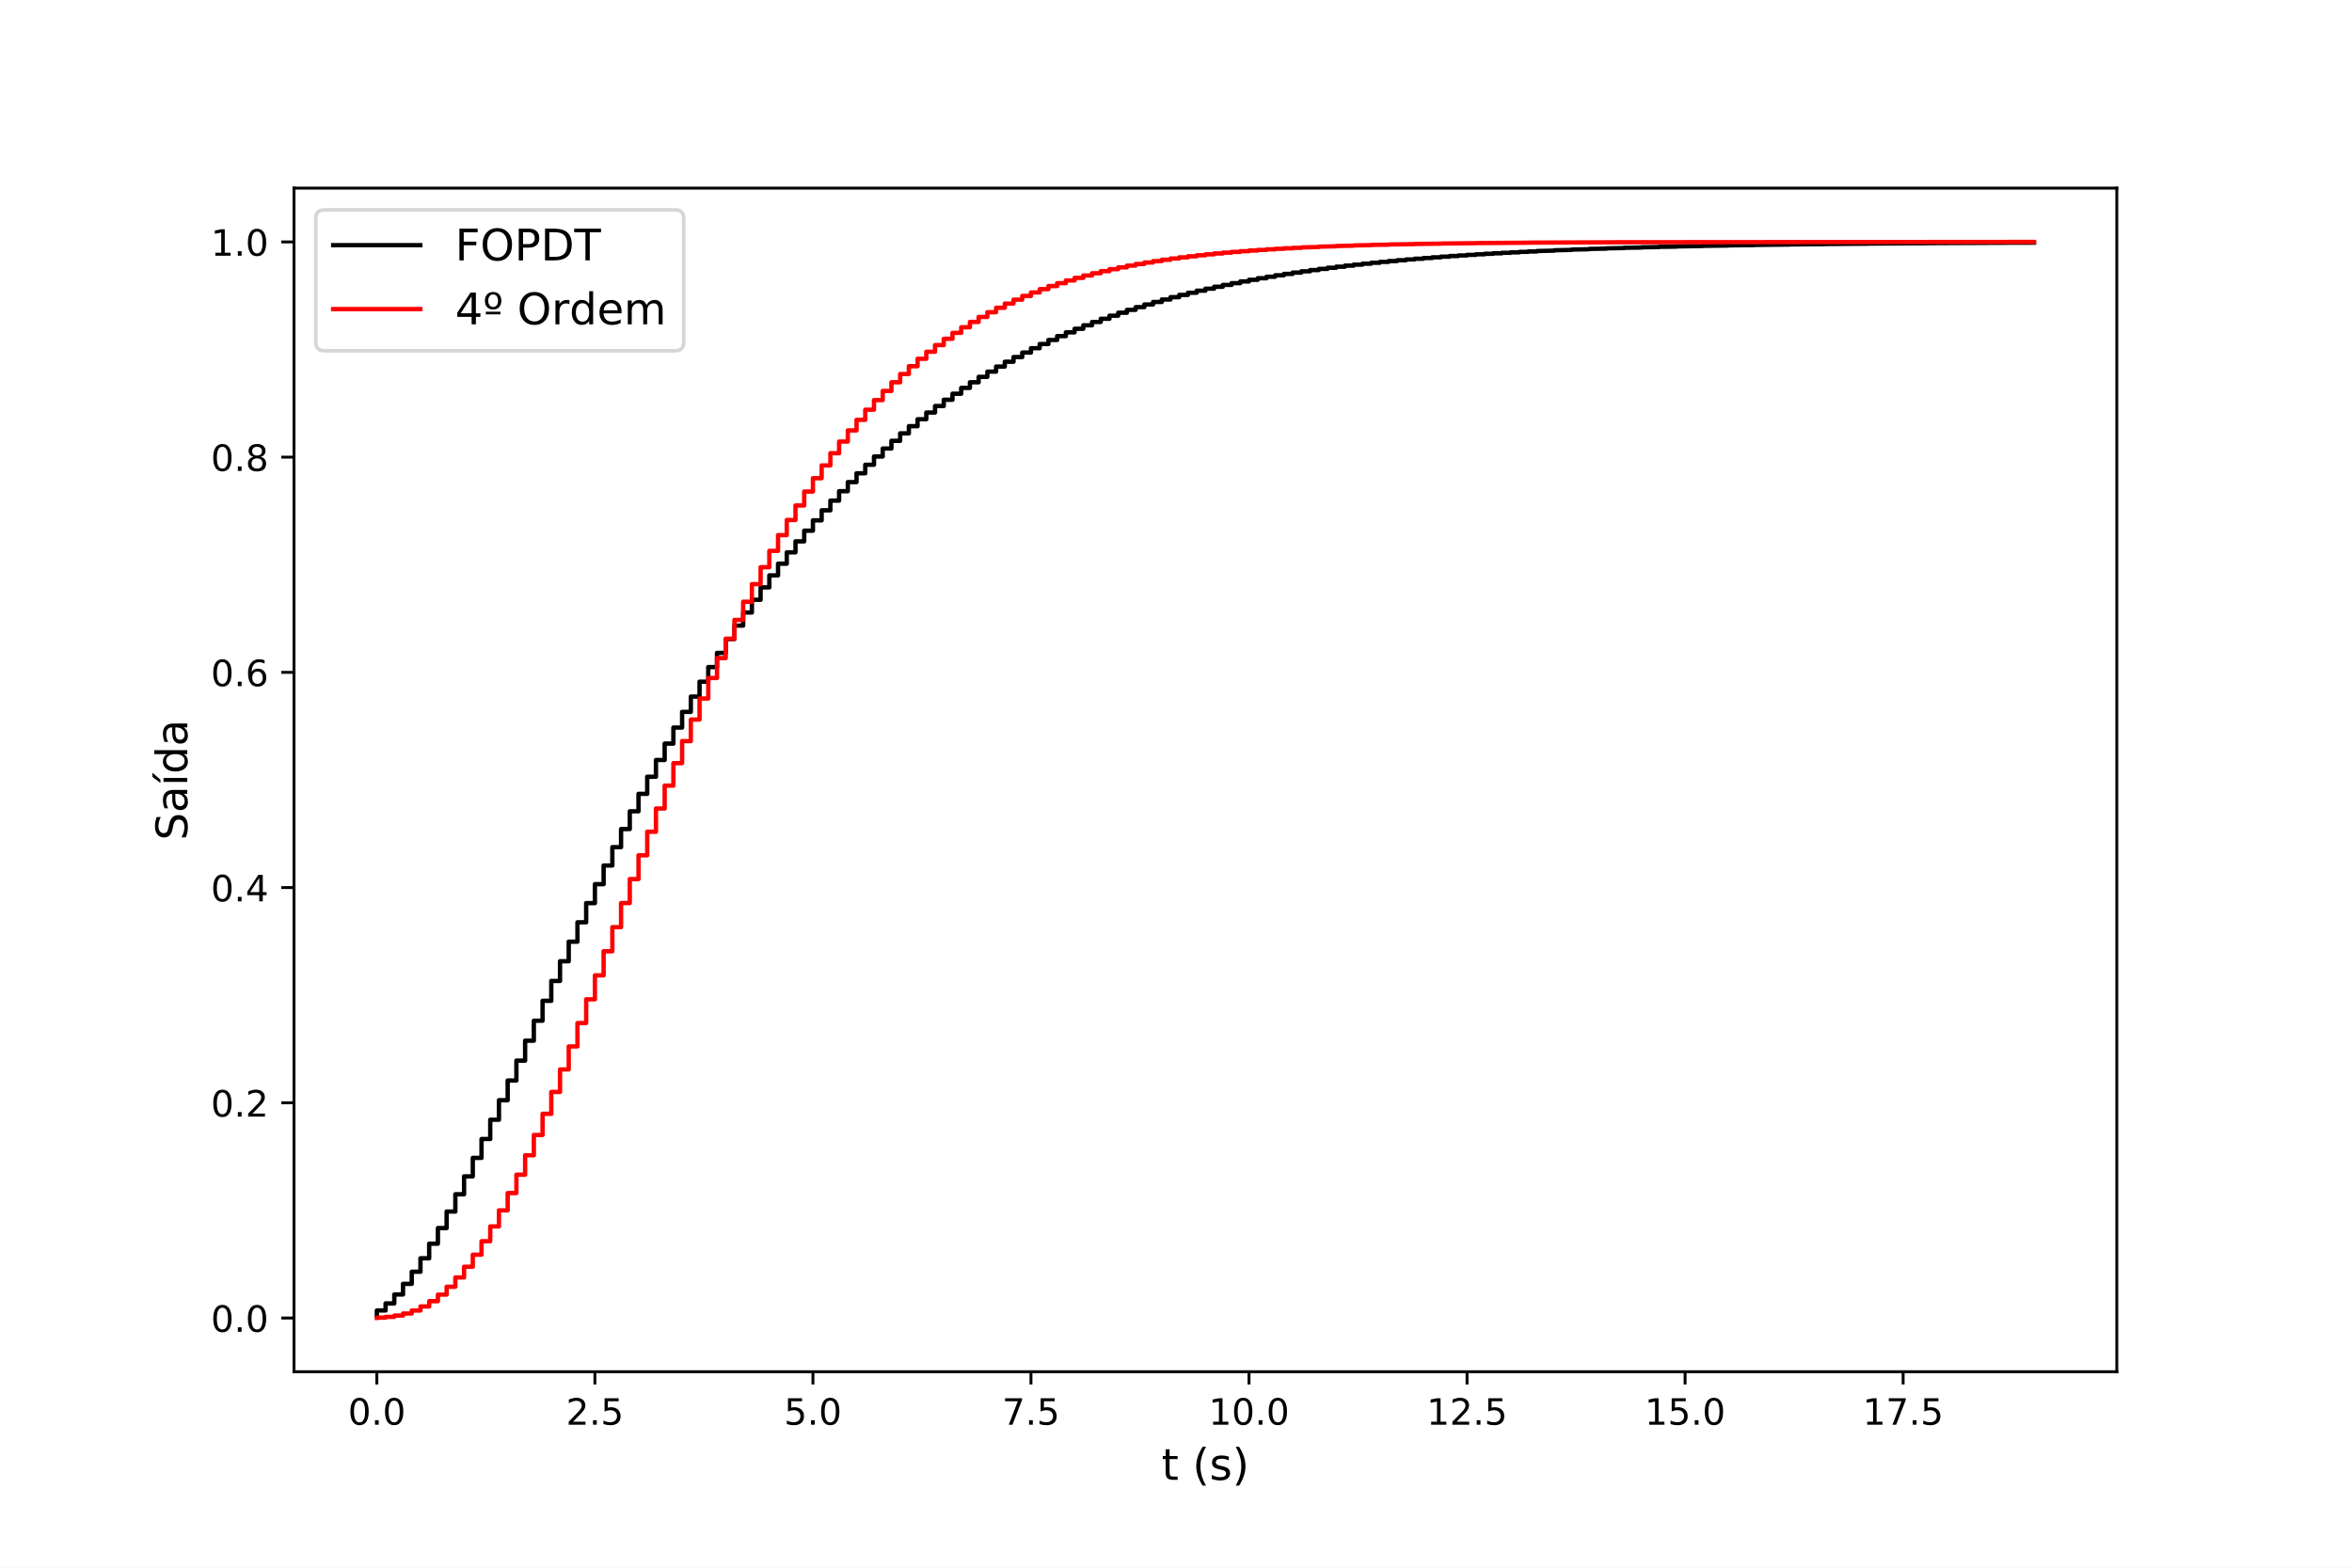
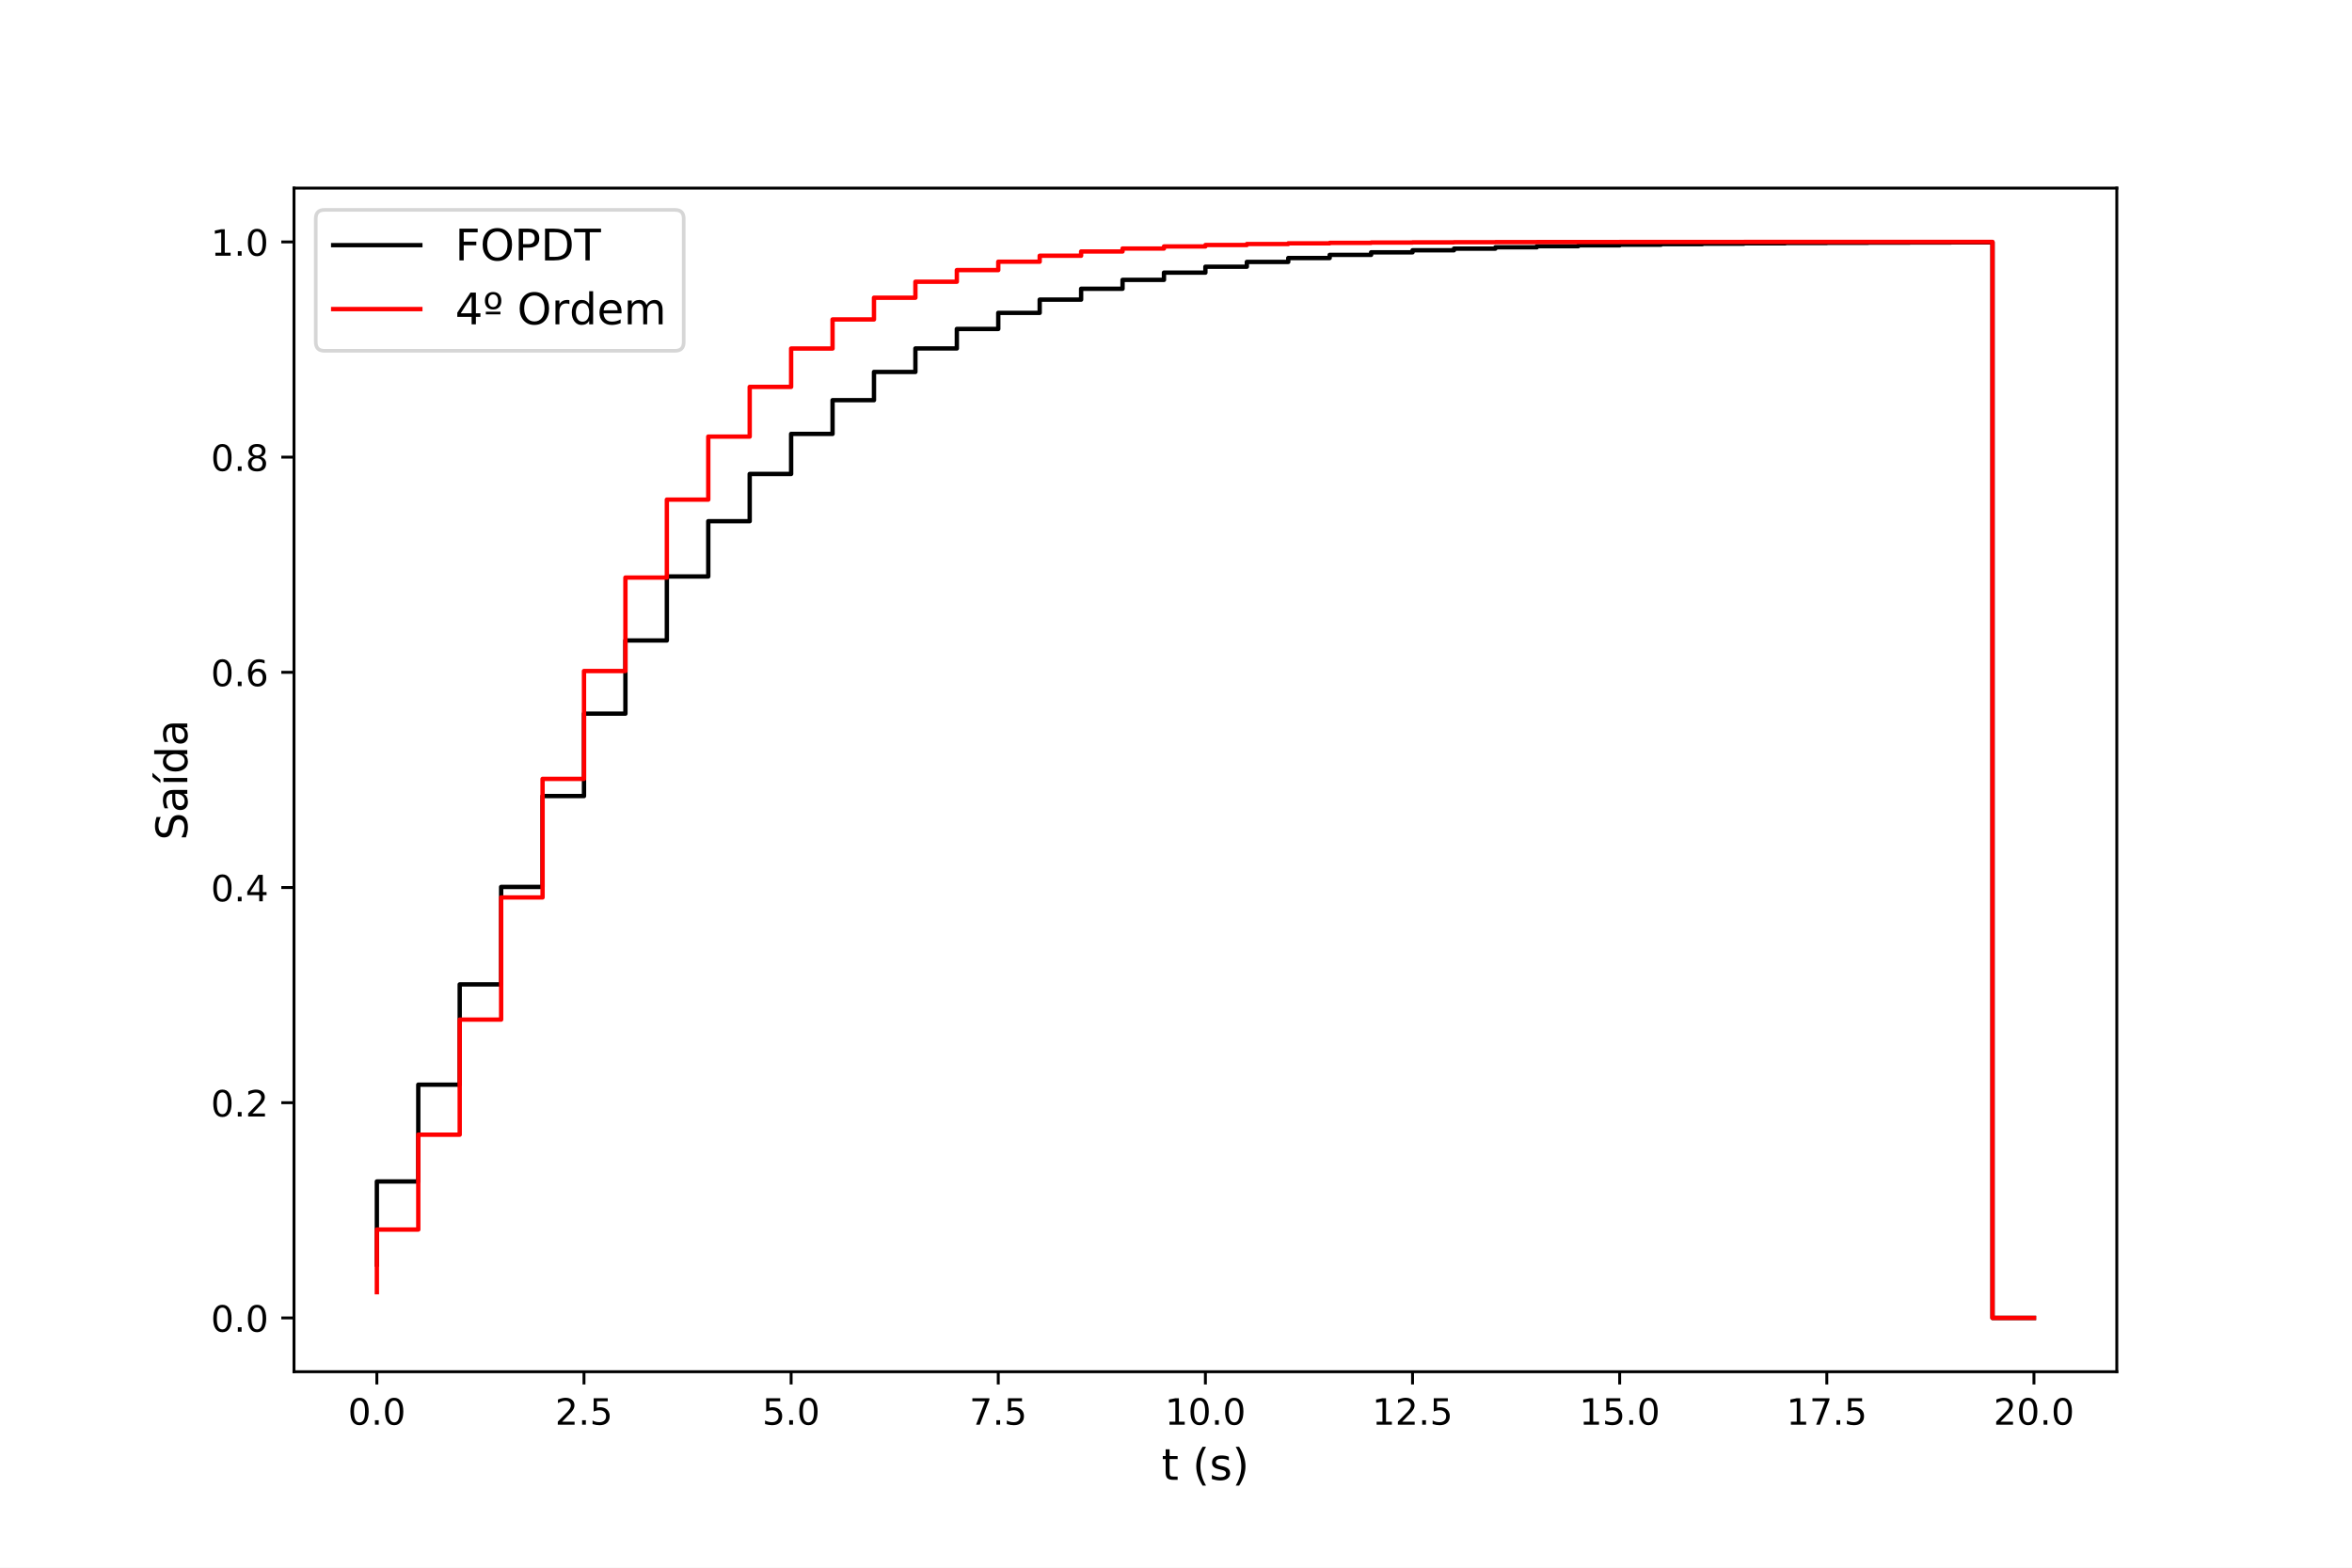
<svg xmlns="http://www.w3.org/2000/svg" xmlns:xlink="http://www.w3.org/1999/xlink" height="432pt" version="1.1" viewBox="0 0 648 432" width="648pt">
  <defs>
    <style type="text/css">
*{stroke-linecap:butt;stroke-linejoin:round;}
  </style>
  </defs>
  <g id="figure_1">
    <g id="patch_1">
      <path d="M 0 432  L 648 432  L 648 0  L 0 0  z " style="fill:#ffffff;" />
    </g>
    <g id="axes_1">
      <g id="patch_2">
        <path d="M 81 378  L 583.2 378  L 583.2 51.84  L 81 51.84  z " style="fill:#ffffff;" />
      </g>
      <g id="matplotlib.axis_1">
        <g id="xtick_1">
          <g id="line2d_1">
            <defs>
-               <path d="M 0 0  L 0 3.5  " id="md71f55d02c" style="stroke:#000000;stroke-width:0.8;" />
-             </defs>
-             <g>
-               <use style="stroke:#000000;stroke-width:0.8;" x="103.827" xlink:href="#md71f55d02c" y="378" />
+               <path d="M 0 0  L 0 3.5  " id="m733a358811" style="stroke:#000000;stroke-width:0.8;" />
+             </defs>
+             <g>
+               <use style="stroke:#000000;stroke-width:0.8;" x="103.827" xlink:href="#m733a358811" y="378" />
            </g>
          </g>
          <g id="text_1">
            <defs>
              <path d="M 31.781 66.406  Q 24.172 66.406 20.328 58.906  Q 16.5 51.422 16.5 36.375  Q 16.5 21.391 20.328 13.891  Q 24.172 6.391 31.781 6.391  Q 39.453 6.391 43.281 13.891  Q 47.125 21.391 47.125 36.375  Q 47.125 51.422 43.281 58.906  Q 39.453 66.406 31.781 66.406  z M 31.781 74.219  Q 44.047 74.219 50.516 64.516  Q 56.984 54.828 56.984 36.375  Q 56.984 17.969 50.516 8.266  Q 44.047 -1.422 31.781 -1.422  Q 19.531 -1.422 13.062 8.266  Q 6.594 17.969 6.594 36.375  Q 6.594 54.828 13.062 64.516  Q 19.531 74.219 31.781 74.219  z " id="DejaVuSans-48" />
              <path d="M 10.688 12.406  L 21 12.406  L 21 0  L 10.688 0  z " id="DejaVuSans-46" />
            </defs>
            <g transform="translate(95.87571 392.5984)scale(0.1 -0.1)">
              <use xlink:href="#DejaVuSans-48" />
              <use x="63.623" xlink:href="#DejaVuSans-46" />
              <use x="95.41" xlink:href="#DejaVuSans-48" />
            </g>
          </g>
        </g>
        <g id="xtick_2">
          <g id="line2d_2">
            <g>
-               <use style="stroke:#000000;stroke-width:0.8;" x="163.899" xlink:href="#md71f55d02c" y="378" />
+               <use style="stroke:#000000;stroke-width:0.8;" x="160.895" xlink:href="#m733a358811" y="378" />
            </g>
          </g>
          <g id="text_2">
            <defs>
              <path d="M 19.188 8.297  L 53.609 8.297  L 53.609 0  L 7.328 0  L 7.328 8.297  Q 12.938 14.109 22.625 23.891  Q 32.328 33.688 34.812 36.531  Q 39.547 41.844 41.422 45.531  Q 43.312 49.219 43.312 52.781  Q 43.312 58.594 39.234 62.25  Q 35.156 65.922 28.609 65.922  Q 23.969 65.922 18.812 64.312  Q 13.672 62.703 7.812 59.422  L 7.812 69.391  Q 13.766 71.781 18.938 73  Q 24.125 74.219 28.422 74.219  Q 39.75 74.219 46.484 68.547  Q 53.219 62.891 53.219 53.422  Q 53.219 48.922 51.531 44.891  Q 49.859 40.875 45.406 35.406  Q 44.188 33.984 37.641 27.219  Q 31.109 20.453 19.188 8.297  z " id="DejaVuSans-50" />
              <path d="M 10.797 72.906  L 49.516 72.906  L 49.516 64.594  L 19.828 64.594  L 19.828 46.734  Q 21.969 47.469 24.109 47.828  Q 26.266 48.188 28.422 48.188  Q 40.625 48.188 47.75 41.5  Q 54.891 34.812 54.891 23.391  Q 54.891 11.625 47.562 5.094  Q 40.234 -1.422 26.906 -1.422  Q 22.312 -1.422 17.547 -0.641  Q 12.797 0.141 7.719 1.703  L 7.719 11.625  Q 12.109 9.234 16.797 8.062  Q 21.484 6.891 26.703 6.891  Q 35.156 6.891 40.078 11.328  Q 45.016 15.766 45.016 23.391  Q 45.016 31 40.078 35.438  Q 35.156 39.891 26.703 39.891  Q 22.75 39.891 18.812 39.016  Q 14.891 38.141 10.797 36.281  z " id="DejaVuSans-53" />
            </defs>
-             <g transform="translate(155.9475 392.5984)scale(0.1 -0.1)">
+             <g transform="translate(152.9439 392.5984)scale(0.1 -0.1)">
              <use xlink:href="#DejaVuSans-50" />
              <use x="63.623" xlink:href="#DejaVuSans-46" />
              <use x="95.41" xlink:href="#DejaVuSans-53" />
            </g>
          </g>
        </g>
        <g id="xtick_3">
          <g id="line2d_3">
            <g>
-               <use style="stroke:#000000;stroke-width:0.8;" x="223.971" xlink:href="#md71f55d02c" y="378" />
+               <use style="stroke:#000000;stroke-width:0.8;" x="217.964" xlink:href="#m733a358811" y="378" />
            </g>
          </g>
          <g id="text_3">
-             <g transform="translate(216.0193 392.5984)scale(0.1 -0.1)">
+             <g transform="translate(210.0121 392.5984)scale(0.1 -0.1)">
              <use xlink:href="#DejaVuSans-53" />
              <use x="63.623" xlink:href="#DejaVuSans-46" />
              <use x="95.41" xlink:href="#DejaVuSans-48" />
            </g>
          </g>
        </g>
        <g id="xtick_4">
          <g id="line2d_4">
            <g>
-               <use style="stroke:#000000;stroke-width:0.8;" x="284.043" xlink:href="#md71f55d02c" y="378" />
+               <use style="stroke:#000000;stroke-width:0.8;" x="275.032" xlink:href="#m733a358811" y="378" />
            </g>
          </g>
          <g id="text_4">
            <defs>
              <path d="M 8.203 72.906  L 55.078 72.906  L 55.078 68.703  L 28.609 0  L 18.312 0  L 43.219 64.594  L 8.203 64.594  z " id="DejaVuSans-55" />
            </defs>
-             <g transform="translate(276.091 392.5984)scale(0.1 -0.1)">
+             <g transform="translate(267.0803 392.5984)scale(0.1 -0.1)">
              <use xlink:href="#DejaVuSans-55" />
              <use x="63.623" xlink:href="#DejaVuSans-46" />
              <use x="95.41" xlink:href="#DejaVuSans-53" />
            </g>
          </g>
        </g>
        <g id="xtick_5">
          <g id="line2d_5">
            <g>
-               <use style="stroke:#000000;stroke-width:0.8;" x="344.114" xlink:href="#md71f55d02c" y="378" />
+               <use style="stroke:#000000;stroke-width:0.8;" x="332.1" xlink:href="#m733a358811" y="378" />
            </g>
          </g>
          <g id="text_5">
            <defs>
              <path d="M 12.406 8.297  L 28.516 8.297  L 28.516 63.922  L 10.984 60.406  L 10.984 69.391  L 28.422 72.906  L 38.281 72.906  L 38.281 8.297  L 54.391 8.297  L 54.391 0  L 12.406 0  z " id="DejaVuSans-49" />
            </defs>
-             <g transform="translate(332.9815 392.5984)scale(0.1 -0.1)">
+             <g transform="translate(320.9672 392.5984)scale(0.1 -0.1)">
              <use xlink:href="#DejaVuSans-49" />
              <use x="63.623" xlink:href="#DejaVuSans-48" />
              <use x="127.246" xlink:href="#DejaVuSans-46" />
              <use x="159.033" xlink:href="#DejaVuSans-48" />
            </g>
          </g>
        </g>
        <g id="xtick_6">
          <g id="line2d_6">
            <g>
-               <use style="stroke:#000000;stroke-width:0.8;" x="404.186" xlink:href="#md71f55d02c" y="378" />
+               <use style="stroke:#000000;stroke-width:0.8;" x="389.168" xlink:href="#m733a358811" y="378" />
            </g>
          </g>
          <g id="text_6">
-             <g transform="translate(393.0533 392.5984)scale(0.1 -0.1)">
+             <g transform="translate(378.0354 392.5984)scale(0.1 -0.1)">
              <use xlink:href="#DejaVuSans-49" />
              <use x="63.623" xlink:href="#DejaVuSans-50" />
              <use x="127.246" xlink:href="#DejaVuSans-46" />
              <use x="159.033" xlink:href="#DejaVuSans-53" />
            </g>
          </g>
        </g>
        <g id="xtick_7">
          <g id="line2d_7">
            <g>
-               <use style="stroke:#000000;stroke-width:0.8;" x="464.258" xlink:href="#md71f55d02c" y="378" />
+               <use style="stroke:#000000;stroke-width:0.8;" x="446.236" xlink:href="#m733a358811" y="378" />
            </g>
          </g>
          <g id="text_7">
-             <g transform="translate(453.1251 392.5984)scale(0.1 -0.1)">
+             <g transform="translate(435.1036 392.5984)scale(0.1 -0.1)">
              <use xlink:href="#DejaVuSans-49" />
              <use x="63.623" xlink:href="#DejaVuSans-53" />
              <use x="127.246" xlink:href="#DejaVuSans-46" />
              <use x="159.033" xlink:href="#DejaVuSans-48" />
            </g>
          </g>
        </g>
        <g id="xtick_8">
          <g id="line2d_8">
            <g>
-               <use style="stroke:#000000;stroke-width:0.8;" x="524.33" xlink:href="#md71f55d02c" y="378" />
+               <use style="stroke:#000000;stroke-width:0.8;" x="503.305" xlink:href="#m733a358811" y="378" />
            </g>
          </g>
          <g id="text_8">
-             <g transform="translate(513.1969 392.5984)scale(0.1 -0.1)">
+             <g transform="translate(492.1717 392.5984)scale(0.1 -0.1)">
              <use xlink:href="#DejaVuSans-49" />
              <use x="63.623" xlink:href="#DejaVuSans-55" />
              <use x="127.246" xlink:href="#DejaVuSans-46" />
              <use x="159.033" xlink:href="#DejaVuSans-53" />
            </g>
          </g>
        </g>
-         <g id="text_9">
+         <g id="xtick_9">
+           <g id="line2d_9">
+             <g>
+               <use style="stroke:#000000;stroke-width:0.8;" x="560.373" xlink:href="#m733a358811" y="378" />
+             </g>
+           </g>
+           <g id="text_9">
+             <g transform="translate(549.2399 392.5984)scale(0.1 -0.1)">
+               <use xlink:href="#DejaVuSans-50" />
+               <use x="63.623" xlink:href="#DejaVuSans-48" />
+               <use x="127.246" xlink:href="#DejaVuSans-46" />
+               <use x="159.033" xlink:href="#DejaVuSans-48" />
+             </g>
+           </g>
+         </g>
+         <g id="text_10">
          <defs>
            <path d="M 18.312 70.219  L 18.312 54.688  L 36.812 54.688  L 36.812 47.703  L 18.312 47.703  L 18.312 18.016  Q 18.312 11.328 20.141 9.422  Q 21.969 7.516 27.594 7.516  L 36.812 7.516  L 36.812 0  L 27.594 0  Q 17.188 0 13.234 3.875  Q 9.281 7.766 9.281 18.016  L 9.281 47.703  L 2.688 47.703  L 2.688 54.688  L 9.281 54.688  L 9.281 70.219  z " id="DejaVuSans-116" />
            <path id="DejaVuSans-32" />
            <path d="M 31 75.875  Q 24.469 64.656 21.281 53.656  Q 18.109 42.672 18.109 31.391  Q 18.109 20.125 21.312 9.062  Q 24.516 -2 31 -13.188  L 23.188 -13.188  Q 15.875 -1.703 12.234 9.375  Q 8.594 20.453 8.594 31.391  Q 8.594 42.281 12.203 53.312  Q 15.828 64.359 23.188 75.875  z " id="DejaVuSans-40" />
            <path d="M 44.281 53.078  L 44.281 44.578  Q 40.484 46.531 36.375 47.5  Q 32.281 48.484 27.875 48.484  Q 21.188 48.484 17.844 46.438  Q 14.5 44.391 14.5 40.281  Q 14.5 37.156 16.891 35.375  Q 19.281 33.594 26.516 31.984  L 29.594 31.297  Q 39.156 29.25 43.188 25.516  Q 47.219 21.781 47.219 15.094  Q 47.219 7.469 41.188 3.016  Q 35.156 -1.422 24.609 -1.422  Q 20.219 -1.422 15.453 -0.562  Q 10.688 0.297 5.422 2  L 5.422 11.281  Q 10.406 8.688 15.234 7.391  Q 20.062 6.109 24.812 6.109  Q 31.156 6.109 34.562 8.281  Q 37.984 10.453 37.984 14.406  Q 37.984 18.062 35.516 20.016  Q 33.062 21.969 24.703 23.781  L 21.578 24.516  Q 13.234 26.266 9.516 29.906  Q 5.812 33.547 5.812 39.891  Q 5.812 47.609 11.281 51.797  Q 16.75 56 26.812 56  Q 31.781 56 36.172 55.266  Q 40.578 54.547 44.281 53.078  z " id="DejaVuSans-115" />
            <path d="M 8.016 75.875  L 15.828 75.875  Q 23.141 64.359 26.781 53.312  Q 30.422 42.281 30.422 31.391  Q 30.422 20.453 26.781 9.375  Q 23.141 -1.703 15.828 -13.188  L 8.016 -13.188  Q 14.5 -2 17.703 9.062  Q 20.906 20.125 20.906 31.391  Q 20.906 42.672 17.703 53.656  Q 14.5 64.656 8.016 75.875  z " id="DejaVuSans-41" />
          </defs>
          <g transform="translate(320.0334 407.7962)scale(0.12 -0.12)">
            <use xlink:href="#DejaVuSans-116" />
            <use x="39.209" xlink:href="#DejaVuSans-32" />
            <use x="70.996" xlink:href="#DejaVuSans-40" />
            <use x="110.01" xlink:href="#DejaVuSans-115" />
            <use x="162.109" xlink:href="#DejaVuSans-41" />
          </g>
        </g>
      </g>
      <g id="matplotlib.axis_2">
        <g id="ytick_1">
-           <g id="line2d_9">
-             <defs>
-               <path d="M 0 0  L -3.5 0  " id="m220948f998" style="stroke:#000000;stroke-width:0.8;" />
-             </defs>
-             <g>
-               <use style="stroke:#000000;stroke-width:0.8;" x="81" xlink:href="#m220948f998" y="363.199" />
-             </g>
-           </g>
-           <g id="text_10">
-             <g transform="translate(58.09687 366.9981)scale(0.1 -0.1)">
+           <g id="line2d_10">
+             <defs>
+               <path d="M 0 0  L -3.5 0  " id="macdd58cf2c" style="stroke:#000000;stroke-width:0.8;" />
+             </defs>
+             <g>
+               <use style="stroke:#000000;stroke-width:0.8;" x="81" xlink:href="#macdd58cf2c" y="363.175" />
+             </g>
+           </g>
+           <g id="text_11">
+             <g transform="translate(58.09687 366.9738)scale(0.1 -0.1)">
              <use xlink:href="#DejaVuSans-48" />
              <use x="63.623" xlink:href="#DejaVuSans-46" />
              <use x="95.41" xlink:href="#DejaVuSans-48" />
            </g>
          </g>
        </g>
        <g id="ytick_2">
-           <g id="line2d_10">
-             <g>
-               <use style="stroke:#000000;stroke-width:0.8;" x="81" xlink:href="#m220948f998" y="303.892" />
-             </g>
-           </g>
-           <g id="text_11">
-             <g transform="translate(58.09687 307.691)scale(0.1 -0.1)">
+           <g id="line2d_11">
+             <g>
+               <use style="stroke:#000000;stroke-width:0.8;" x="81" xlink:href="#macdd58cf2c" y="303.873" />
+             </g>
+           </g>
+           <g id="text_12">
+             <g transform="translate(58.09687 307.6718)scale(0.1 -0.1)">
              <use xlink:href="#DejaVuSans-48" />
              <use x="63.623" xlink:href="#DejaVuSans-46" />
              <use x="95.41" xlink:href="#DejaVuSans-50" />
            </g>
          </g>
        </g>
        <g id="ytick_3">
-           <g id="line2d_11">
-             <g>
-               <use style="stroke:#000000;stroke-width:0.8;" x="81" xlink:href="#m220948f998" y="244.585" />
-             </g>
-           </g>
-           <g id="text_12">
+           <g id="line2d_12">
+             <g>
+               <use style="stroke:#000000;stroke-width:0.8;" x="81" xlink:href="#macdd58cf2c" y="244.571" />
+             </g>
+           </g>
+           <g id="text_13">
            <defs>
              <path d="M 37.797 64.312  L 12.891 25.391  L 37.797 25.391  z M 35.203 72.906  L 47.609 72.906  L 47.609 25.391  L 58.016 25.391  L 58.016 17.188  L 47.609 17.188  L 47.609 0  L 37.797 0  L 37.797 17.188  L 4.891 17.188  L 4.891 26.703  z " id="DejaVuSans-52" />
            </defs>
-             <g transform="translate(58.09687 248.384)scale(0.1 -0.1)">
+             <g transform="translate(58.09687 248.3699)scale(0.1 -0.1)">
              <use xlink:href="#DejaVuSans-48" />
              <use x="63.623" xlink:href="#DejaVuSans-46" />
              <use x="95.41" xlink:href="#DejaVuSans-52" />
            </g>
          </g>
        </g>
        <g id="ytick_4">
-           <g id="line2d_12">
-             <g>
-               <use style="stroke:#000000;stroke-width:0.8;" x="81" xlink:href="#m220948f998" y="185.278" />
-             </g>
-           </g>
-           <g id="text_13">
+           <g id="line2d_13">
+             <g>
+               <use style="stroke:#000000;stroke-width:0.8;" x="81" xlink:href="#macdd58cf2c" y="185.269" />
+             </g>
+           </g>
+           <g id="text_14">
            <defs>
              <path d="M 33.016 40.375  Q 26.375 40.375 22.484 35.828  Q 18.609 31.297 18.609 23.391  Q 18.609 15.531 22.484 10.953  Q 26.375 6.391 33.016 6.391  Q 39.656 6.391 43.531 10.953  Q 47.406 15.531 47.406 23.391  Q 47.406 31.297 43.531 35.828  Q 39.656 40.375 33.016 40.375  z M 52.594 71.297  L 52.594 62.312  Q 48.875 64.062 45.094 64.984  Q 41.312 65.922 37.594 65.922  Q 27.828 65.922 22.672 59.328  Q 17.531 52.734 16.797 39.406  Q 19.672 43.656 24.016 45.922  Q 28.375 48.188 33.594 48.188  Q 44.578 48.188 50.953 41.516  Q 57.328 34.859 57.328 23.391  Q 57.328 12.156 50.688 5.359  Q 44.047 -1.422 33.016 -1.422  Q 20.359 -1.422 13.672 8.266  Q 6.984 17.969 6.984 36.375  Q 6.984 53.656 15.188 63.938  Q 23.391 74.219 37.203 74.219  Q 40.922 74.219 44.703 73.484  Q 48.484 72.75 52.594 71.297  z " id="DejaVuSans-54" />
            </defs>
-             <g transform="translate(58.09687 189.077)scale(0.1 -0.1)">
+             <g transform="translate(58.09687 189.068)scale(0.1 -0.1)">
              <use xlink:href="#DejaVuSans-48" />
              <use x="63.623" xlink:href="#DejaVuSans-46" />
              <use x="95.41" xlink:href="#DejaVuSans-54" />
            </g>
          </g>
        </g>
        <g id="ytick_5">
-           <g id="line2d_13">
-             <g>
-               <use style="stroke:#000000;stroke-width:0.8;" x="81" xlink:href="#m220948f998" y="125.971" />
-             </g>
-           </g>
-           <g id="text_14">
+           <g id="line2d_14">
+             <g>
+               <use style="stroke:#000000;stroke-width:0.8;" x="81" xlink:href="#macdd58cf2c" y="125.967" />
+             </g>
+           </g>
+           <g id="text_15">
            <defs>
              <path d="M 31.781 34.625  Q 24.75 34.625 20.719 30.859  Q 16.703 27.094 16.703 20.516  Q 16.703 13.922 20.719 10.156  Q 24.75 6.391 31.781 6.391  Q 38.812 6.391 42.859 10.172  Q 46.922 13.969 46.922 20.516  Q 46.922 27.094 42.891 30.859  Q 38.875 34.625 31.781 34.625  z M 21.922 38.812  Q 15.578 40.375 12.031 44.719  Q 8.5 49.078 8.5 55.328  Q 8.5 64.062 14.719 69.141  Q 20.953 74.219 31.781 74.219  Q 42.672 74.219 48.875 69.141  Q 55.078 64.062 55.078 55.328  Q 55.078 49.078 51.531 44.719  Q 48 40.375 41.703 38.812  Q 48.828 37.156 52.797 32.312  Q 56.781 27.484 56.781 20.516  Q 56.781 9.906 50.312 4.234  Q 43.844 -1.422 31.781 -1.422  Q 19.734 -1.422 13.25 4.234  Q 6.781 9.906 6.781 20.516  Q 6.781 27.484 10.781 32.312  Q 14.797 37.156 21.922 38.812  z M 18.312 54.391  Q 18.312 48.734 21.844 45.562  Q 25.391 42.391 31.781 42.391  Q 38.141 42.391 41.719 45.562  Q 45.312 48.734 45.312 54.391  Q 45.312 60.062 41.719 63.234  Q 38.141 66.406 31.781 66.406  Q 25.391 66.406 21.844 63.234  Q 18.312 60.062 18.312 54.391  z " id="DejaVuSans-56" />
            </defs>
-             <g transform="translate(58.09687 129.7699)scale(0.1 -0.1)">
+             <g transform="translate(58.09687 129.7661)scale(0.1 -0.1)">
              <use xlink:href="#DejaVuSans-48" />
              <use x="63.623" xlink:href="#DejaVuSans-46" />
              <use x="95.41" xlink:href="#DejaVuSans-56" />
            </g>
          </g>
        </g>
        <g id="ytick_6">
-           <g id="line2d_14">
-             <g>
-               <use style="stroke:#000000;stroke-width:0.8;" x="81" xlink:href="#m220948f998" y="66.664" />
-             </g>
-           </g>
-           <g id="text_15">
-             <g transform="translate(58.09687 70.46287)scale(0.1 -0.1)">
+           <g id="line2d_15">
+             <g>
+               <use style="stroke:#000000;stroke-width:0.8;" x="81" xlink:href="#macdd58cf2c" y="66.665" />
+             </g>
+           </g>
+           <g id="text_16">
+             <g transform="translate(58.09687 70.46416)scale(0.1 -0.1)">
              <use xlink:href="#DejaVuSans-49" />
              <use x="63.623" xlink:href="#DejaVuSans-46" />
              <use x="95.41" xlink:href="#DejaVuSans-48" />
            </g>
          </g>
        </g>
-         <g id="text_16">
+         <g id="text_17">
          <defs>
            <path d="M 53.516 70.516  L 53.516 60.891  Q 47.906 63.578 42.922 64.891  Q 37.938 66.219 33.297 66.219  Q 25.25 66.219 20.875 63.094  Q 16.5 59.969 16.5 54.203  Q 16.5 49.359 19.406 46.891  Q 22.312 44.438 30.422 42.922  L 36.375 41.703  Q 47.406 39.594 52.656 34.297  Q 57.906 29 57.906 20.125  Q 57.906 9.516 50.797 4.047  Q 43.703 -1.422 29.984 -1.422  Q 24.812 -1.422 18.969 -0.25  Q 13.141 0.922 6.891 3.219  L 6.891 13.375  Q 12.891 10.016 18.656 8.297  Q 24.422 6.594 29.984 6.594  Q 38.422 6.594 43.016 9.906  Q 47.609 13.234 47.609 19.391  Q 47.609 24.75 44.312 27.781  Q 41.016 30.812 33.5 32.328  L 27.484 33.5  Q 16.453 35.688 11.516 40.375  Q 6.594 45.062 6.594 53.422  Q 6.594 63.094 13.406 68.656  Q 20.219 74.219 32.172 74.219  Q 37.312 74.219 42.625 73.281  Q 47.953 72.359 53.516 70.516  z " id="DejaVuSans-83" />
            <path d="M 34.281 27.484  Q 23.391 27.484 19.188 25  Q 14.984 22.516 14.984 16.5  Q 14.984 11.719 18.141 8.906  Q 21.297 6.109 26.703 6.109  Q 34.188 6.109 38.703 11.406  Q 43.219 16.703 43.219 25.484  L 43.219 27.484  z M 52.203 31.203  L 52.203 0  L 43.219 0  L 43.219 8.297  Q 40.141 3.328 35.547 0.953  Q 30.953 -1.422 24.312 -1.422  Q 15.922 -1.422 10.953 3.297  Q 6 8.016 6 15.922  Q 6 25.141 12.172 29.828  Q 18.359 34.516 30.609 34.516  L 43.219 34.516  L 43.219 35.406  Q 43.219 41.609 39.141 45  Q 35.062 48.391 27.688 48.391  Q 23 48.391 18.547 47.266  Q 14.109 46.141 10.016 43.891  L 10.016 52.203  Q 14.938 54.109 19.578 55.047  Q 24.219 56 28.609 56  Q 40.484 56 46.344 49.844  Q 52.203 43.703 52.203 31.203  z " id="DejaVuSans-97" />
            <path d="M 20.703 79.984  L 30.422 79.984  L 14.5 61.625  L 7.031 61.625  z M 9.422 54.688  L 18.406 54.688  L 18.406 0  L 9.422 0  z M 13.922 56  z " id="DejaVuSans-237" />
            <path d="M 45.406 46.391  L 45.406 75.984  L 54.391 75.984  L 54.391 0  L 45.406 0  L 45.406 8.203  Q 42.578 3.328 38.25 0.953  Q 33.938 -1.422 27.875 -1.422  Q 17.969 -1.422 11.734 6.484  Q 5.516 14.406 5.516 27.297  Q 5.516 40.188 11.734 48.094  Q 17.969 56 27.875 56  Q 33.938 56 38.25 53.625  Q 42.578 51.266 45.406 46.391  z M 14.797 27.297  Q 14.797 17.391 18.875 11.75  Q 22.953 6.109 30.078 6.109  Q 37.203 6.109 41.297 11.75  Q 45.406 17.391 45.406 27.297  Q 45.406 37.203 41.297 42.844  Q 37.203 48.484 30.078 48.484  Q 22.953 48.484 18.875 42.844  Q 14.797 37.203 14.797 27.297  z " id="DejaVuSans-100" />
          </defs>
          <g transform="translate(51.60125 231.5588)rotate(-90)scale(0.12 -0.12)">
            <use xlink:href="#DejaVuSans-83" />
            <use x="63.477" xlink:href="#DejaVuSans-97" />
            <use x="124.756" xlink:href="#DejaVuSans-237" />
            <use x="152.539" xlink:href="#DejaVuSans-100" />
            <use x="216.016" xlink:href="#DejaVuSans-97" />
          </g>
        </g>
      </g>
-       <g id="line2d_15">
-         <path clip-path="url(#p1814056e19)" d="M 103.827 362.483  L 103.827 361.121  L 106.23 361.121  L 106.23 359.178  L 108.633 359.178  L 108.633 356.715  L 111.036 356.715  L 111.036 353.788  L 113.439 353.788  L 113.439 350.448  L 115.842 350.448  L 115.842 346.742  L 118.244 346.742  L 118.244 342.716  L 120.647 342.716  L 120.647 338.409  L 123.05 338.409  L 123.05 333.858  L 125.453 333.858  L 125.453 329.098  L 127.856 329.098  L 127.856 324.161  L 130.259 324.161  L 130.259 319.075  L 132.662 319.075  L 132.662 313.868  L 135.065 313.868  L 135.065 308.562  L 137.467 308.562  L 137.467 303.181  L 139.87 303.181  L 139.87 297.744  L 142.273 297.744  L 142.273 292.271  L 144.676 292.271  L 144.676 286.778  L 147.079 286.778  L 147.079 281.279  L 149.482 281.279  L 149.482 275.79  L 151.885 275.79  L 151.885 270.321  L 154.288 270.321  L 154.288 264.885  L 156.69 264.885  L 156.69 259.492  L 159.093 259.492  L 159.093 254.149  L 161.496 254.149  L 161.496 248.867  L 163.899 248.867  L 163.899 243.65  L 166.302 243.65  L 166.302 238.506  L 168.705 238.506  L 168.705 233.441  L 171.108 233.441  L 171.108 228.458  L 173.511 228.458  L 173.511 223.562  L 175.913 223.562  L 175.913 218.757  L 178.316 218.757  L 178.316 214.045  L 180.719 214.045  L 180.719 209.429  L 183.122 209.429  L 183.122 204.91  L 185.525 204.91  L 185.525 200.491  L 187.928 200.491  L 187.928 196.172  L 190.331 196.172  L 190.331 191.955  L 192.733 191.955  L 192.733 187.839  L 195.136 187.839  L 195.136 183.826  L 197.539 183.826  L 197.539 179.914  L 199.942 179.914  L 199.942 176.103  L 202.345 176.103  L 202.345 172.394  L 204.748 172.394  L 204.748 168.785  L 207.151 168.785  L 207.151 165.275  L 209.554 165.275  L 209.554 161.864  L 211.956 161.864  L 211.956 158.55  L 214.359 158.55  L 214.359 155.331  L 216.762 155.331  L 216.762 152.207  L 219.165 152.207  L 219.165 149.176  L 221.568 149.176  L 221.568 146.236  L 223.971 146.236  L 223.971 143.386  L 226.374 143.386  L 226.374 140.624  L 228.777 140.624  L 228.777 137.948  L 231.179 137.948  L 231.179 135.356  L 233.582 135.356  L 233.582 132.847  L 235.985 132.847  L 235.985 130.419  L 238.388 130.419  L 238.388 128.07  L 240.791 128.07  L 240.791 125.797  L 243.194 125.797  L 243.194 123.599  L 245.597 123.599  L 245.597 121.475  L 248 121.475  L 248 119.422  L 250.402 119.422  L 250.402 117.439  L 252.805 117.439  L 252.805 115.522  L 255.208 115.522  L 255.208 113.672  L 257.611 113.672  L 257.611 111.886  L 260.014 111.886  L 260.014 110.161  L 262.417 110.161  L 262.417 108.497  L 264.82 108.497  L 264.82 106.891  L 267.222 106.891  L 267.222 105.342  L 269.625 105.342  L 269.625 103.849  L 272.028 103.849  L 272.028 102.408  L 274.431 102.408  L 274.431 101.02  L 276.834 101.02  L 276.834 99.681  L 279.237 99.681  L 279.237 98.391  L 281.64 98.391  L 281.64 97.149  L 284.043 97.149  L 284.043 95.951  L 286.445 95.951  L 286.445 94.798  L 288.848 94.798  L 288.848 93.687  L 291.251 93.687  L 291.251 92.618  L 293.654 92.618  L 293.654 91.588  L 296.057 91.588  L 296.057 90.597  L 298.46 90.597  L 298.46 89.643  L 300.863 89.643  L 300.863 88.725  L 303.266 88.725  L 303.266 87.842  L 305.668 87.842  L 305.668 86.993  L 308.071 86.993  L 308.071 86.175  L 310.474 86.175  L 310.474 85.389  L 312.877 85.389  L 312.877 84.633  L 315.28 84.633  L 315.28 83.907  L 317.683 83.907  L 317.683 83.208  L 320.086 83.208  L 320.086 82.536  L 322.489 82.536  L 322.489 81.89  L 324.891 81.89  L 324.891 81.27  L 327.294 81.27  L 327.294 80.673  L 329.697 80.673  L 329.697 80.1  L 332.1 80.1  L 332.1 79.55  L 334.503 79.55  L 334.503 79.021  L 336.906 79.021  L 336.906 78.513  L 339.309 78.513  L 339.309 78.025  L 341.711 78.025  L 341.711 77.556  L 344.114 77.556  L 344.114 77.106  L 346.517 77.106  L 346.517 76.674  L 348.92 76.674  L 348.92 76.26  L 351.323 76.26  L 351.323 75.861  L 353.726 75.861  L 353.726 75.479  L 356.129 75.479  L 356.129 75.112  L 358.532 75.112  L 358.532 74.76  L 360.934 74.76  L 360.934 74.422  L 363.337 74.422  L 363.337 74.098  L 365.74 74.098  L 365.74 73.787  L 368.143 73.787  L 368.143 73.488  L 370.546 73.488  L 370.546 73.202  L 372.949 73.202  L 372.949 72.927  L 375.352 72.927  L 375.352 72.664  L 377.755 72.664  L 377.755 72.411  L 380.157 72.411  L 380.157 72.169  L 382.56 72.169  L 382.56 71.936  L 384.963 71.936  L 384.963 71.713  L 387.366 71.713  L 387.366 71.5  L 389.769 71.5  L 389.769 71.295  L 392.172 71.295  L 392.172 71.098  L 394.575 71.098  L 394.575 70.91  L 396.978 70.91  L 396.978 70.73  L 399.38 70.73  L 399.38 70.556  L 401.783 70.556  L 401.783 70.391  L 404.186 70.391  L 404.186 70.232  L 406.589 70.232  L 406.589 70.079  L 408.992 70.079  L 408.992 69.933  L 411.395 69.933  L 411.395 69.794  L 413.798 69.794  L 413.798 69.66  L 416.2 69.66  L 416.2 69.531  L 418.603 69.531  L 418.603 69.408  L 421.006 69.408  L 421.006 69.29  L 423.409 69.29  L 423.409 69.177  L 428.215 69.069  L 428.215 68.966  L 433.021 68.866  L 433.021 68.771  L 437.826 68.68  L 437.826 68.593  L 442.632 68.51  L 442.632 68.43  L 447.438 68.353  L 447.438 68.28  L 452.244 68.21  L 452.244 68.143  L 457.049 68.078  L 457.049 68.017  L 461.855 67.958  L 461.855 67.902  L 469.064 67.796  L 469.064 67.747  L 476.272 67.654  L 476.272 67.611  L 483.481 67.53  L 483.481 67.492  L 493.092 67.387  L 493.092 67.355  L 502.704 67.268  L 502.704 67.241  L 514.718 67.146  L 514.718 67.125  L 531.538 67.015  L 531.538 66.999  L 553.164 66.897  L 553.164 66.887  L 560.373 66.867  L 560.373 66.867  " style="fill:none;stroke:#000000;stroke-linecap:square;stroke-width:1.2;" />
-       </g>
      <g id="line2d_16">
-         <path clip-path="url(#p1814056e19)" d="M 103.827 363.175  L 103.827 363.087  L 106.23 363.087  L 106.23 362.887  L 108.633 362.887  L 108.633 362.527  L 111.036 362.527  L 111.036 361.957  L 113.439 361.957  L 113.439 361.131  L 115.842 361.131  L 115.842 360.009  L 118.244 360.009  L 118.244 358.56  L 120.647 358.56  L 120.647 356.757  L 123.05 356.757  L 123.05 354.582  L 125.453 354.582  L 125.453 352.023  L 127.856 352.023  L 127.856 349.077  L 130.259 349.077  L 130.259 345.744  L 132.662 345.744  L 132.662 342.033  L 135.065 342.033  L 135.065 337.955  L 137.467 337.955  L 137.467 333.527  L 139.87 333.527  L 139.87 328.769  L 142.273 328.769  L 142.273 323.705  L 144.676 323.705  L 144.676 318.358  L 147.079 318.358  L 147.079 312.757  L 149.482 312.757  L 149.482 306.928  L 151.885 306.928  L 151.885 300.901  L 154.288 300.901  L 154.288 294.703  L 156.69 294.703  L 156.69 288.364  L 159.093 288.364  L 159.093 281.911  L 161.496 281.911  L 161.496 275.371  L 163.899 275.371  L 163.899 268.771  L 166.302 268.771  L 166.302 262.136  L 168.705 262.136  L 168.705 255.489  L 171.108 255.489  L 171.108 248.852  L 173.511 248.852  L 173.511 242.246  L 175.913 242.246  L 175.913 235.69  L 178.316 235.69  L 178.316 229.202  L 180.719 229.202  L 180.719 222.798  L 183.122 222.798  L 183.122 216.492  L 185.525 216.492  L 185.525 210.297  L 187.928 210.297  L 187.928 204.224  L 190.331 204.224  L 190.331 198.284  L 192.733 198.284  L 192.733 192.484  L 195.136 192.484  L 195.136 186.833  L 197.539 186.833  L 197.539 181.336  L 199.942 181.336  L 199.942 175.999  L 202.345 175.999  L 202.345 170.824  L 204.748 170.824  L 204.748 165.815  L 207.151 165.815  L 207.151 160.974  L 209.554 160.974  L 209.554 156.301  L 211.956 156.301  L 211.956 151.797  L 214.359 151.797  L 214.359 147.462  L 216.762 147.462  L 216.762 143.294  L 219.165 143.294  L 219.165 139.292  L 221.568 139.292  L 221.568 135.454  L 223.971 135.454  L 223.971 131.776  L 226.374 131.776  L 226.374 128.256  L 228.777 128.256  L 228.777 124.891  L 231.179 124.891  L 231.179 121.678  L 233.582 121.678  L 233.582 118.611  L 235.985 118.611  L 235.985 115.688  L 238.388 115.688  L 238.388 112.903  L 240.791 112.903  L 240.791 110.253  L 243.194 110.253  L 243.194 107.734  L 245.597 107.734  L 245.597 105.34  L 248 105.34  L 248 103.067  L 250.402 103.067  L 250.402 100.912  L 252.805 100.912  L 252.805 98.868  L 255.208 98.868  L 255.208 96.932  L 257.611 96.932  L 257.611 95.1  L 260.014 95.1  L 260.014 93.367  L 262.417 93.367  L 262.417 91.728  L 264.82 91.728  L 264.82 90.18  L 267.222 90.18  L 267.222 88.718  L 269.625 88.718  L 269.625 87.339  L 272.028 87.339  L 272.028 86.038  L 274.431 86.038  L 274.431 84.813  L 276.834 84.813  L 276.834 83.658  L 279.237 83.658  L 279.237 82.57  L 281.64 82.57  L 281.64 81.547  L 284.043 81.547  L 284.043 80.585  L 286.445 80.585  L 286.445 79.68  L 288.848 79.68  L 288.848 78.83  L 291.251 78.83  L 291.251 78.031  L 293.654 78.031  L 293.654 77.282  L 296.057 77.282  L 296.057 76.578  L 298.46 76.578  L 298.46 75.919  L 300.863 75.919  L 300.863 75.3  L 303.266 75.3  L 303.266 74.72  L 305.668 74.72  L 305.668 74.177  L 308.071 74.177  L 308.071 73.669  L 310.474 73.669  L 310.474 73.193  L 312.877 73.193  L 312.877 72.748  L 315.28 72.748  L 315.28 72.331  L 317.683 72.331  L 317.683 71.942  L 320.086 71.942  L 320.086 71.578  L 322.489 71.578  L 322.489 71.238  L 324.891 71.238  L 324.891 70.92  L 327.294 70.92  L 327.294 70.623  L 329.697 70.623  L 329.697 70.347  L 332.1 70.347  L 332.1 70.088  L 334.503 70.088  L 334.503 69.847  L 336.906 69.847  L 336.906 69.622  L 339.309 69.622  L 339.309 69.413  L 341.711 69.413  L 341.711 69.218  L 344.114 69.218  L 344.114 69.036  L 346.517 69.036  L 346.517 68.866  L 348.92 68.866  L 348.92 68.709  L 351.323 68.709  L 351.323 68.562  L 353.726 68.562  L 353.726 68.425  L 356.129 68.425  L 356.129 68.298  L 358.532 68.298  L 358.532 68.179  L 363.337 68.069  L 363.337 67.967  L 368.143 67.872  L 368.143 67.784  L 372.949 67.701  L 372.949 67.625  L 377.755 67.554  L 377.755 67.489  L 382.56 67.428  L 382.56 67.371  L 389.769 67.27  L 389.769 67.224  L 396.978 67.144  L 396.978 67.108  L 406.589 67.015  L 406.589 66.988  L 421.006 66.882  L 421.006 66.865  L 445.035 66.762  L 445.035 66.754  L 560.373 66.665  L 560.373 66.665  " style="fill:none;stroke:#ff0000;stroke-linecap:square;stroke-width:1.2;" />
+         <path clip-path="url(#pce666d40ee)" d="M 103.827 348.455  L 103.827 325.575  L 115.241 325.575  L 115.241 298.901  L 126.655 298.901  L 126.655 271.261  L 138.068 271.261  L 138.068 244.408  L 149.482 244.408  L 149.482 219.365  L 160.895 219.365  L 160.895 196.658  L 172.309 196.658  L 172.309 176.488  L 183.723 176.488  L 183.723 158.854  L 195.136 158.854  L 195.136 143.625  L 206.55 143.625  L 206.55 130.606  L 217.964 130.606  L 217.964 119.568  L 229.377 119.568  L 229.377 110.275  L 240.791 110.275  L 240.791 102.496  L 252.205 102.496  L 252.205 96.019  L 263.618 96.019  L 263.618 90.649  L 275.032 90.649  L 275.032 86.215  L 286.445 86.215  L 286.445 82.566  L 297.859 82.566  L 297.859 79.573  L 309.273 79.573  L 309.273 77.124  L 320.686 77.124  L 320.686 75.126  L 332.1 75.126  L 332.1 73.498  L 343.514 73.498  L 343.514 72.176  L 354.927 72.176  L 354.927 71.104  L 366.341 71.104  L 366.341 70.236  L 377.755 70.236  L 377.755 69.535  L 389.168 69.535  L 389.168 68.968  L 400.582 68.968  L 400.582 68.512  L 411.995 68.512  L 411.995 68.145  L 423.409 68.145  L 423.409 67.849  L 434.823 67.849  L 434.823 67.612  L 446.236 67.612  L 446.236 67.422  L 457.65 67.422  L 457.65 67.269  L 469.064 67.269  L 469.064 67.147  L 480.477 67.147  L 480.477 67.049  L 491.891 67.049  L 491.891 66.971  L 503.305 66.971  L 503.305 66.909  L 514.718 66.909  L 514.718 66.859  L 526.132 66.859  L 526.132 66.819  L 537.545 66.819  L 537.545 66.788  L 548.959 66.788  L 548.959 363.175  L 560.373 363.175  " style="fill:none;stroke:#000000;stroke-linecap:square;stroke-width:1.2;" />
+       </g>
+       <g id="line2d_17">
+         <path clip-path="url(#pce666d40ee)" d="M 103.827 356.068  L 103.827 338.825  L 115.241 338.825  L 115.241 312.68  L 126.655 312.68  L 126.655 280.965  L 138.068 280.965  L 138.068 247.301  L 149.482 247.301  L 149.482 214.632  L 160.895 214.632  L 160.895 184.91  L 172.309 184.91  L 172.309 159.157  L 183.723 159.157  L 183.723 137.679  L 195.136 137.679  L 195.136 120.31  L 206.55 120.31  L 206.55 106.615  L 217.964 106.615  L 217.964 96.043  L 229.377 96.043  L 229.377 88.027  L 240.791 88.027  L 240.791 82.044  L 252.205 82.044  L 252.205 77.637  L 263.618 77.637  L 263.618 74.429  L 275.032 74.429  L 275.032 72.119  L 286.445 72.119  L 286.445 70.471  L 297.859 70.471  L 297.859 69.304  L 309.273 69.304  L 309.273 68.485  L 320.686 68.485  L 320.686 67.913  L 332.1 67.913  L 332.1 67.517  L 343.514 67.517  L 343.514 67.244  L 354.927 67.244  L 354.927 67.057  L 366.341 67.057  L 366.341 66.929  L 377.755 66.929  L 377.755 66.843  L 389.168 66.843  L 389.168 66.784  L 400.582 66.784  L 400.582 66.744  L 411.995 66.744  L 411.995 66.718  L 423.409 66.718  L 423.409 66.7  L 434.823 66.7  L 434.823 66.688  L 446.236 66.688  L 446.236 66.68  L 457.65 66.68  L 457.65 66.675  L 469.064 66.675  L 469.064 66.672  L 480.477 66.672  L 480.477 66.669  L 491.891 66.669  L 491.891 66.668  L 503.305 66.668  L 503.305 66.667  L 514.718 66.667  L 514.718 66.666  L 526.132 66.666  L 526.132 66.666  L 537.545 66.666  L 537.545 66.665  L 548.959 66.665  L 548.959 363.175  L 560.373 363.175  " style="fill:none;stroke:#ff0000;stroke-linecap:square;stroke-width:1.2;" />
      </g>
      <g id="patch_3">
        <path d="M 81 378  L 81 51.84  " style="fill:none;stroke:#000000;stroke-linecap:square;stroke-linejoin:miter;stroke-width:0.8;" />
      </g>
      <g id="patch_4">
        <path d="M 583.2 378  L 583.2 51.84  " style="fill:none;stroke:#000000;stroke-linecap:square;stroke-linejoin:miter;stroke-width:0.8;" />
      </g>
      <g id="patch_5">
        <path d="M 81 378  L 583.2 378  " style="fill:none;stroke:#000000;stroke-linecap:square;stroke-linejoin:miter;stroke-width:0.8;" />
      </g>
      <g id="patch_6">
        <path d="M 81 51.84  L 583.2 51.84  " style="fill:none;stroke:#000000;stroke-linecap:square;stroke-linejoin:miter;stroke-width:0.8;" />
      </g>
      <g id="legend_1">
        <g id="patch_7">
          <path d="M 89.4 96.668  L 185.972 96.668  Q 188.372 96.668 188.372 94.267  L 188.372 60.24  Q 188.372 57.84 185.972 57.84  L 89.4 57.84  Q 87 57.84 87 60.24  L 87 94.267  Q 87 96.668 89.4 96.668  z " style="fill:#ffffff;opacity:0.8;stroke:#cccccc;stroke-linejoin:miter;" />
        </g>
-         <g id="line2d_17">
+         <g id="line2d_18">
          <path d="M 91.8 67.558  L 115.8 67.558  " style="fill:none;stroke:#000000;stroke-linecap:square;stroke-width:1.2;" />
        </g>
-         <g id="line2d_18" />
-         <g id="text_17">
+         <g id="line2d_19" />
+         <g id="text_18">
          <defs>
            <path d="M 9.812 72.906  L 51.703 72.906  L 51.703 64.594  L 19.672 64.594  L 19.672 43.109  L 48.578 43.109  L 48.578 34.812  L 19.672 34.812  L 19.672 0  L 9.812 0  z " id="DejaVuSans-70" />
            <path d="M 39.406 66.219  Q 28.656 66.219 22.328 58.203  Q 16.016 50.203 16.016 36.375  Q 16.016 22.609 22.328 14.594  Q 28.656 6.594 39.406 6.594  Q 50.141 6.594 56.422 14.594  Q 62.703 22.609 62.703 36.375  Q 62.703 50.203 56.422 58.203  Q 50.141 66.219 39.406 66.219  z M 39.406 74.219  Q 54.734 74.219 63.906 63.938  Q 73.094 53.656 73.094 36.375  Q 73.094 19.141 63.906 8.859  Q 54.734 -1.422 39.406 -1.422  Q 24.031 -1.422 14.812 8.828  Q 5.609 19.094 5.609 36.375  Q 5.609 53.656 14.812 63.938  Q 24.031 74.219 39.406 74.219  z " id="DejaVuSans-79" />
            <path d="M 19.672 64.797  L 19.672 37.406  L 32.078 37.406  Q 38.969 37.406 42.719 40.969  Q 46.484 44.531 46.484 51.125  Q 46.484 57.672 42.719 61.234  Q 38.969 64.797 32.078 64.797  z M 9.812 72.906  L 32.078 72.906  Q 44.344 72.906 50.609 67.359  Q 56.891 61.812 56.891 51.125  Q 56.891 40.328 50.609 34.812  Q 44.344 29.297 32.078 29.297  L 19.672 29.297  L 19.672 0  L 9.812 0  z " id="DejaVuSans-80" />
            <path d="M 19.672 64.797  L 19.672 8.109  L 31.594 8.109  Q 46.688 8.109 53.688 14.938  Q 60.688 21.781 60.688 36.531  Q 60.688 51.172 53.688 57.984  Q 46.688 64.797 31.594 64.797  z M 9.812 72.906  L 30.078 72.906  Q 51.266 72.906 61.172 64.094  Q 71.094 55.281 71.094 36.531  Q 71.094 17.672 61.125 8.828  Q 51.172 0 30.078 0  L 9.812 0  z " id="DejaVuSans-68" />
            <path d="M -0.297 72.906  L 61.375 72.906  L 61.375 64.594  L 35.5 64.594  L 35.5 0  L 25.594 0  L 25.594 64.594  L -0.297 64.594  z " id="DejaVuSans-84" />
          </defs>
          <g transform="translate(125.4 71.75813)scale(0.12 -0.12)">
            <use xlink:href="#DejaVuSans-70" />
            <use x="57.52" xlink:href="#DejaVuSans-79" />
            <use x="136.23" xlink:href="#DejaVuSans-80" />
            <use x="196.533" xlink:href="#DejaVuSans-68" />
            <use x="273.535" xlink:href="#DejaVuSans-84" />
          </g>
        </g>
-         <g id="line2d_19">
+         <g id="line2d_20">
          <path d="M 91.8 85.172  L 115.8 85.172  " style="fill:none;stroke:#ff0000;stroke-linecap:square;stroke-width:1.2;" />
        </g>
-         <g id="line2d_20" />
-         <g id="text_18">
+         <g id="line2d_21" />
+         <g id="text_19">
          <defs>
            <path d="M 6.781 28.906  L 40.375 28.906  L 40.375 22.906  L 6.781 22.906  z M 23.578 74.219  Q 32.328 74.219 37.359 68.812  Q 42.391 63.422 42.391 54.109  Q 42.391 44.781 37.359 39.422  Q 32.328 34.078 23.578 34.078  Q 14.844 34.078 9.766 39.453  Q 4.688 44.828 4.688 54.109  Q 4.688 63.422 9.766 68.812  Q 14.844 74.219 23.578 74.219  z M 23.578 68.609  Q 18.453 68.609 15.375 64.672  Q 12.312 60.75 12.312 54.109  Q 12.312 47.609 15.406 43.703  Q 18.5 39.797 23.578 39.797  Q 28.719 39.797 31.766 43.703  Q 34.812 47.609 34.812 54.109  Q 34.812 60.797 31.781 64.703  Q 28.766 68.609 23.578 68.609  z " id="DejaVuSans-186" />
            <path d="M 41.109 46.297  Q 39.594 47.172 37.812 47.578  Q 36.031 48 33.891 48  Q 26.266 48 22.188 43.047  Q 18.109 38.094 18.109 28.812  L 18.109 0  L 9.078 0  L 9.078 54.688  L 18.109 54.688  L 18.109 46.188  Q 20.953 51.172 25.484 53.578  Q 30.031 56 36.531 56  Q 37.453 56 38.578 55.875  Q 39.703 55.766 41.062 55.516  z " id="DejaVuSans-114" />
            <path d="M 56.203 29.594  L 56.203 25.203  L 14.891 25.203  Q 15.484 15.922 20.484 11.062  Q 25.484 6.203 34.422 6.203  Q 39.594 6.203 44.453 7.469  Q 49.312 8.734 54.109 11.281  L 54.109 2.781  Q 49.266 0.734 44.188 -0.344  Q 39.109 -1.422 33.891 -1.422  Q 20.797 -1.422 13.156 6.188  Q 5.516 13.812 5.516 26.812  Q 5.516 40.234 12.766 48.109  Q 20.016 56 32.328 56  Q 43.359 56 49.781 48.891  Q 56.203 41.797 56.203 29.594  z M 47.219 32.234  Q 47.125 39.594 43.094 43.984  Q 39.062 48.391 32.422 48.391  Q 24.906 48.391 20.391 44.141  Q 15.875 39.891 15.188 32.172  z " id="DejaVuSans-101" />
            <path d="M 52 44.188  Q 55.375 50.25 60.062 53.125  Q 64.75 56 71.094 56  Q 79.641 56 84.281 50.016  Q 88.922 44.047 88.922 33.016  L 88.922 0  L 79.891 0  L 79.891 32.719  Q 79.891 40.578 77.094 44.375  Q 74.312 48.188 68.609 48.188  Q 61.625 48.188 57.562 43.547  Q 53.516 38.922 53.516 30.906  L 53.516 0  L 44.484 0  L 44.484 32.719  Q 44.484 40.625 41.703 44.406  Q 38.922 48.188 33.109 48.188  Q 26.219 48.188 22.156 43.531  Q 18.109 38.875 18.109 30.906  L 18.109 0  L 9.078 0  L 9.078 54.688  L 18.109 54.688  L 18.109 46.188  Q 21.188 51.219 25.484 53.609  Q 29.781 56 35.688 56  Q 41.656 56 45.828 52.969  Q 50 49.953 52 44.188  z " id="DejaVuSans-109" />
          </defs>
          <g transform="translate(125.4 89.37188)scale(0.12 -0.12)">
            <use xlink:href="#DejaVuSans-52" />
            <use x="63.623" xlink:href="#DejaVuSans-186" />
            <use x="110.742" xlink:href="#DejaVuSans-32" />
            <use x="142.529" xlink:href="#DejaVuSans-79" />
            <use x="221.24" xlink:href="#DejaVuSans-114" />
            <use x="262.338" xlink:href="#DejaVuSans-100" />
            <use x="325.814" xlink:href="#DejaVuSans-101" />
            <use x="387.338" xlink:href="#DejaVuSans-109" />
          </g>
        </g>
      </g>
    </g>
  </g>
  <defs>
-     <clipPath id="p1814056e19">
+     <clipPath id="pce666d40ee">
      <rect height="326.16" width="502.2" x="81" y="51.84" />
    </clipPath>
  </defs>
</svg>
